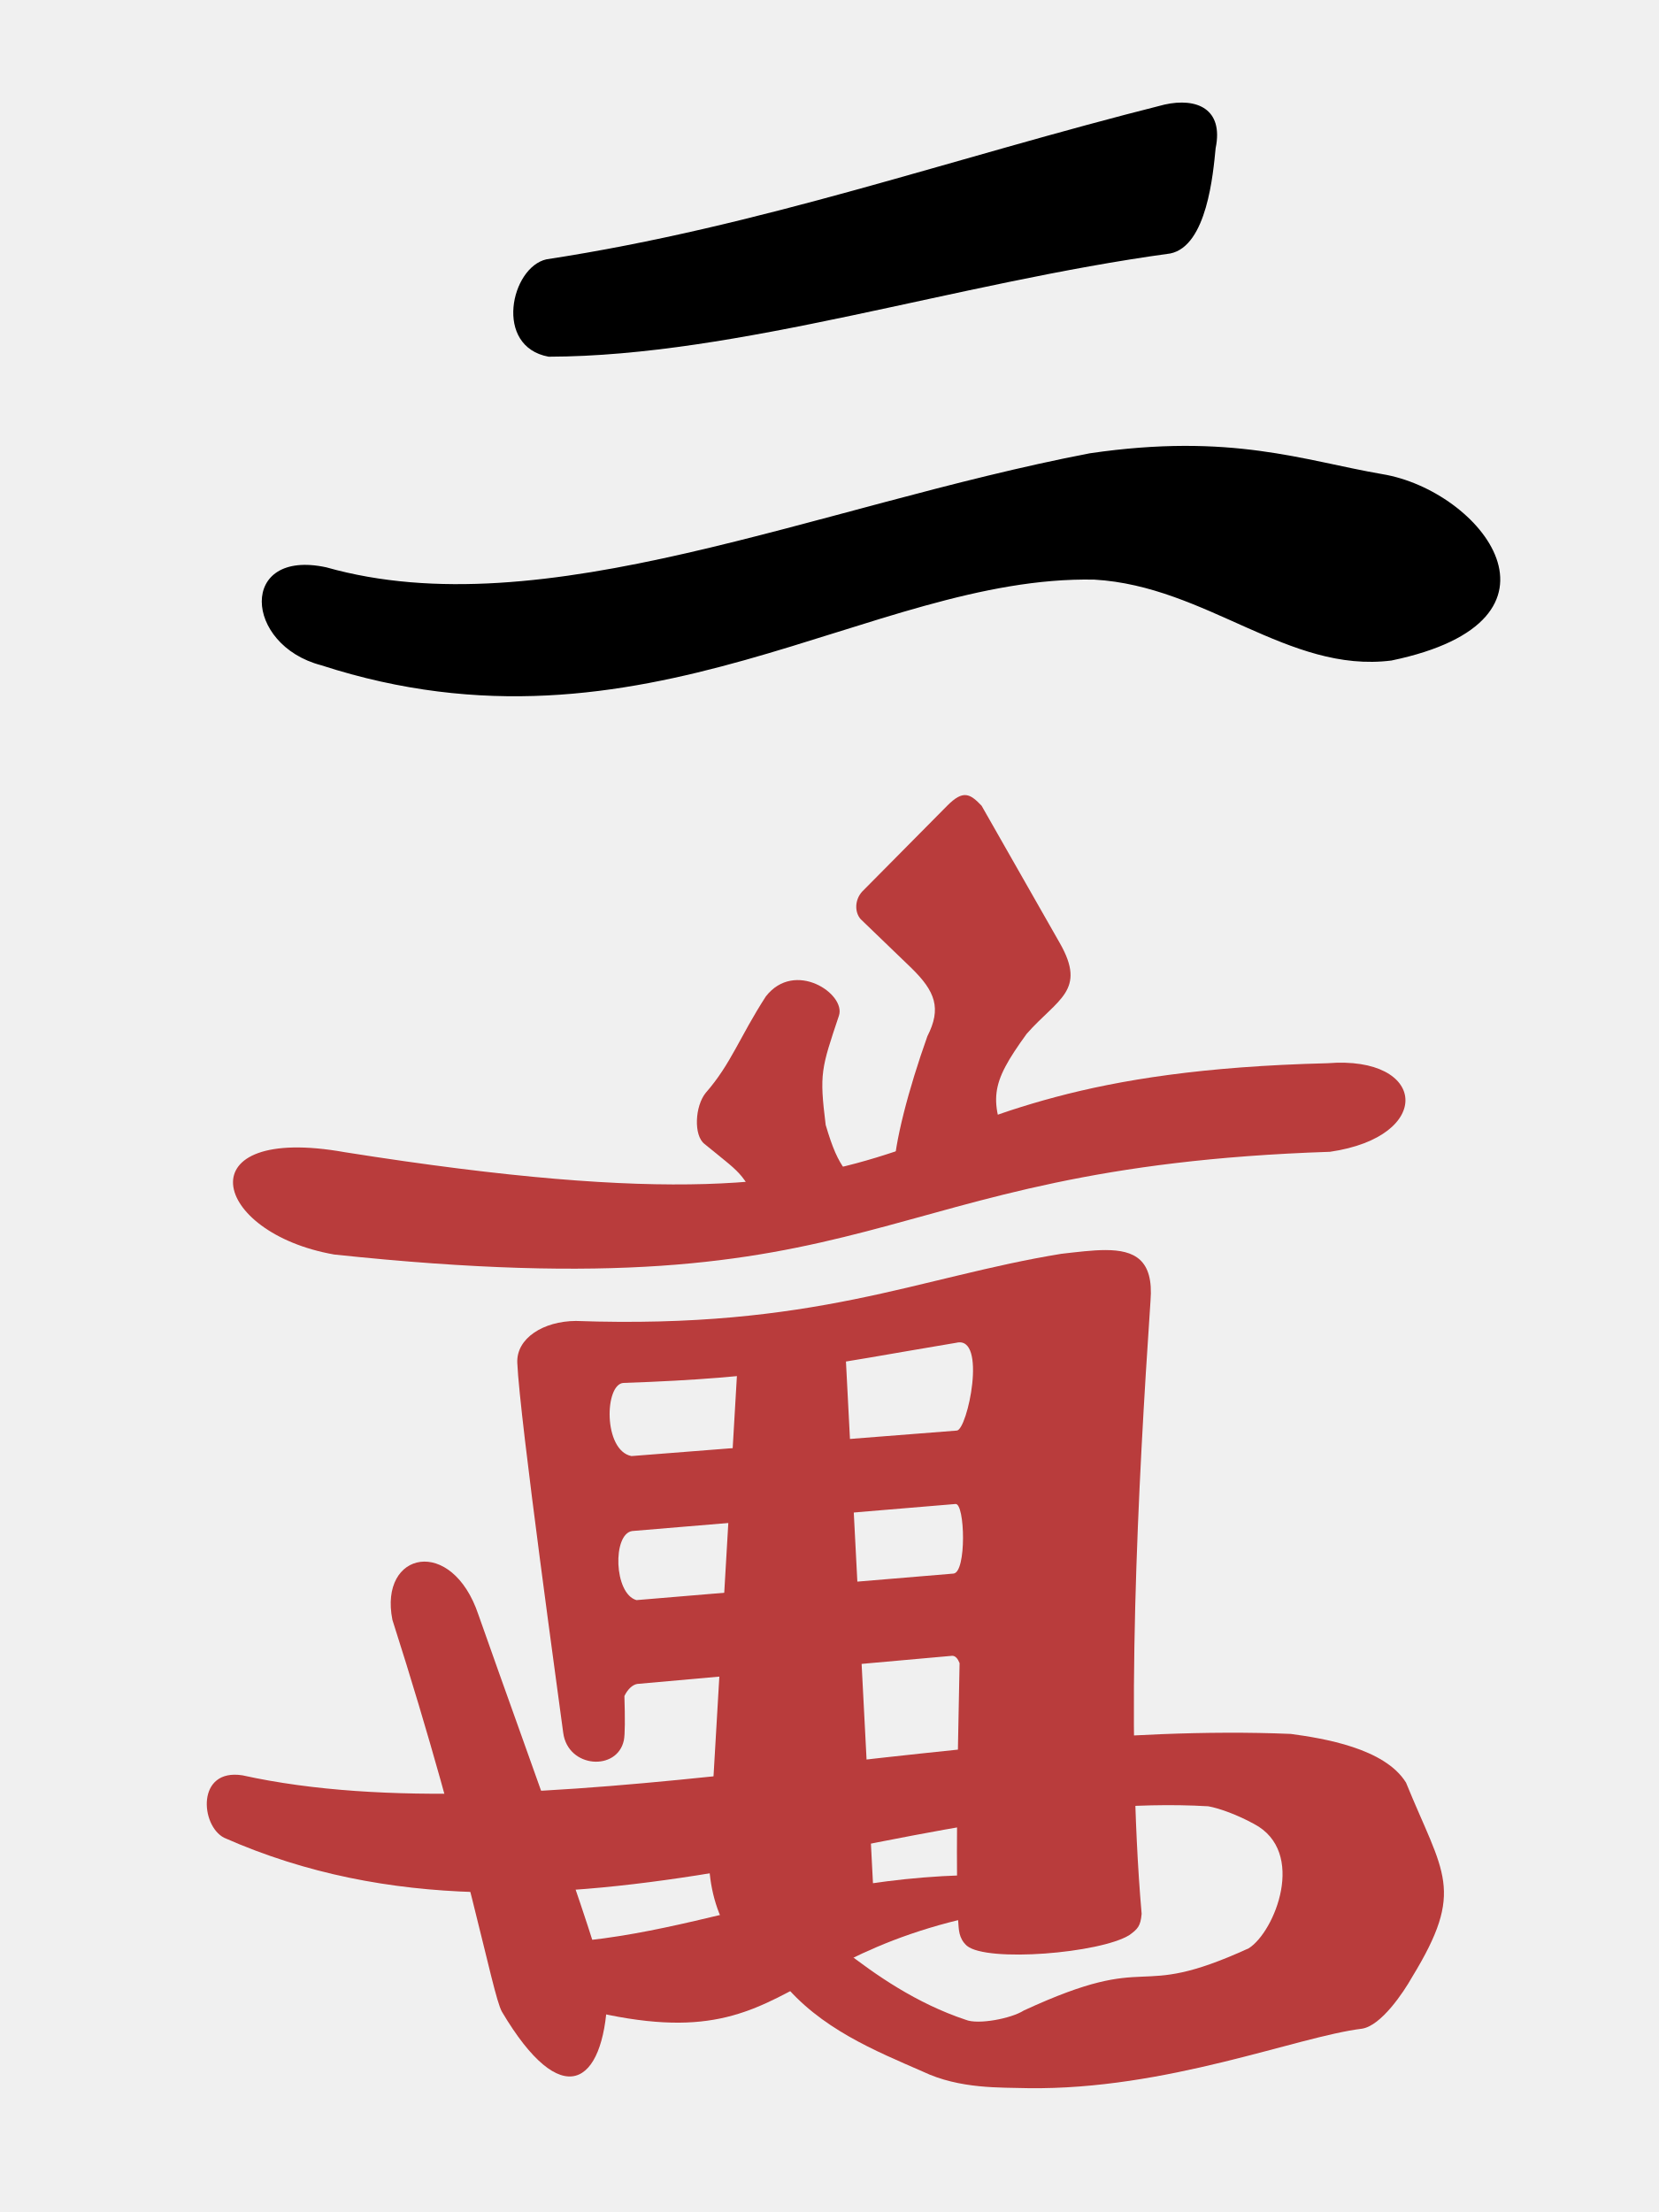
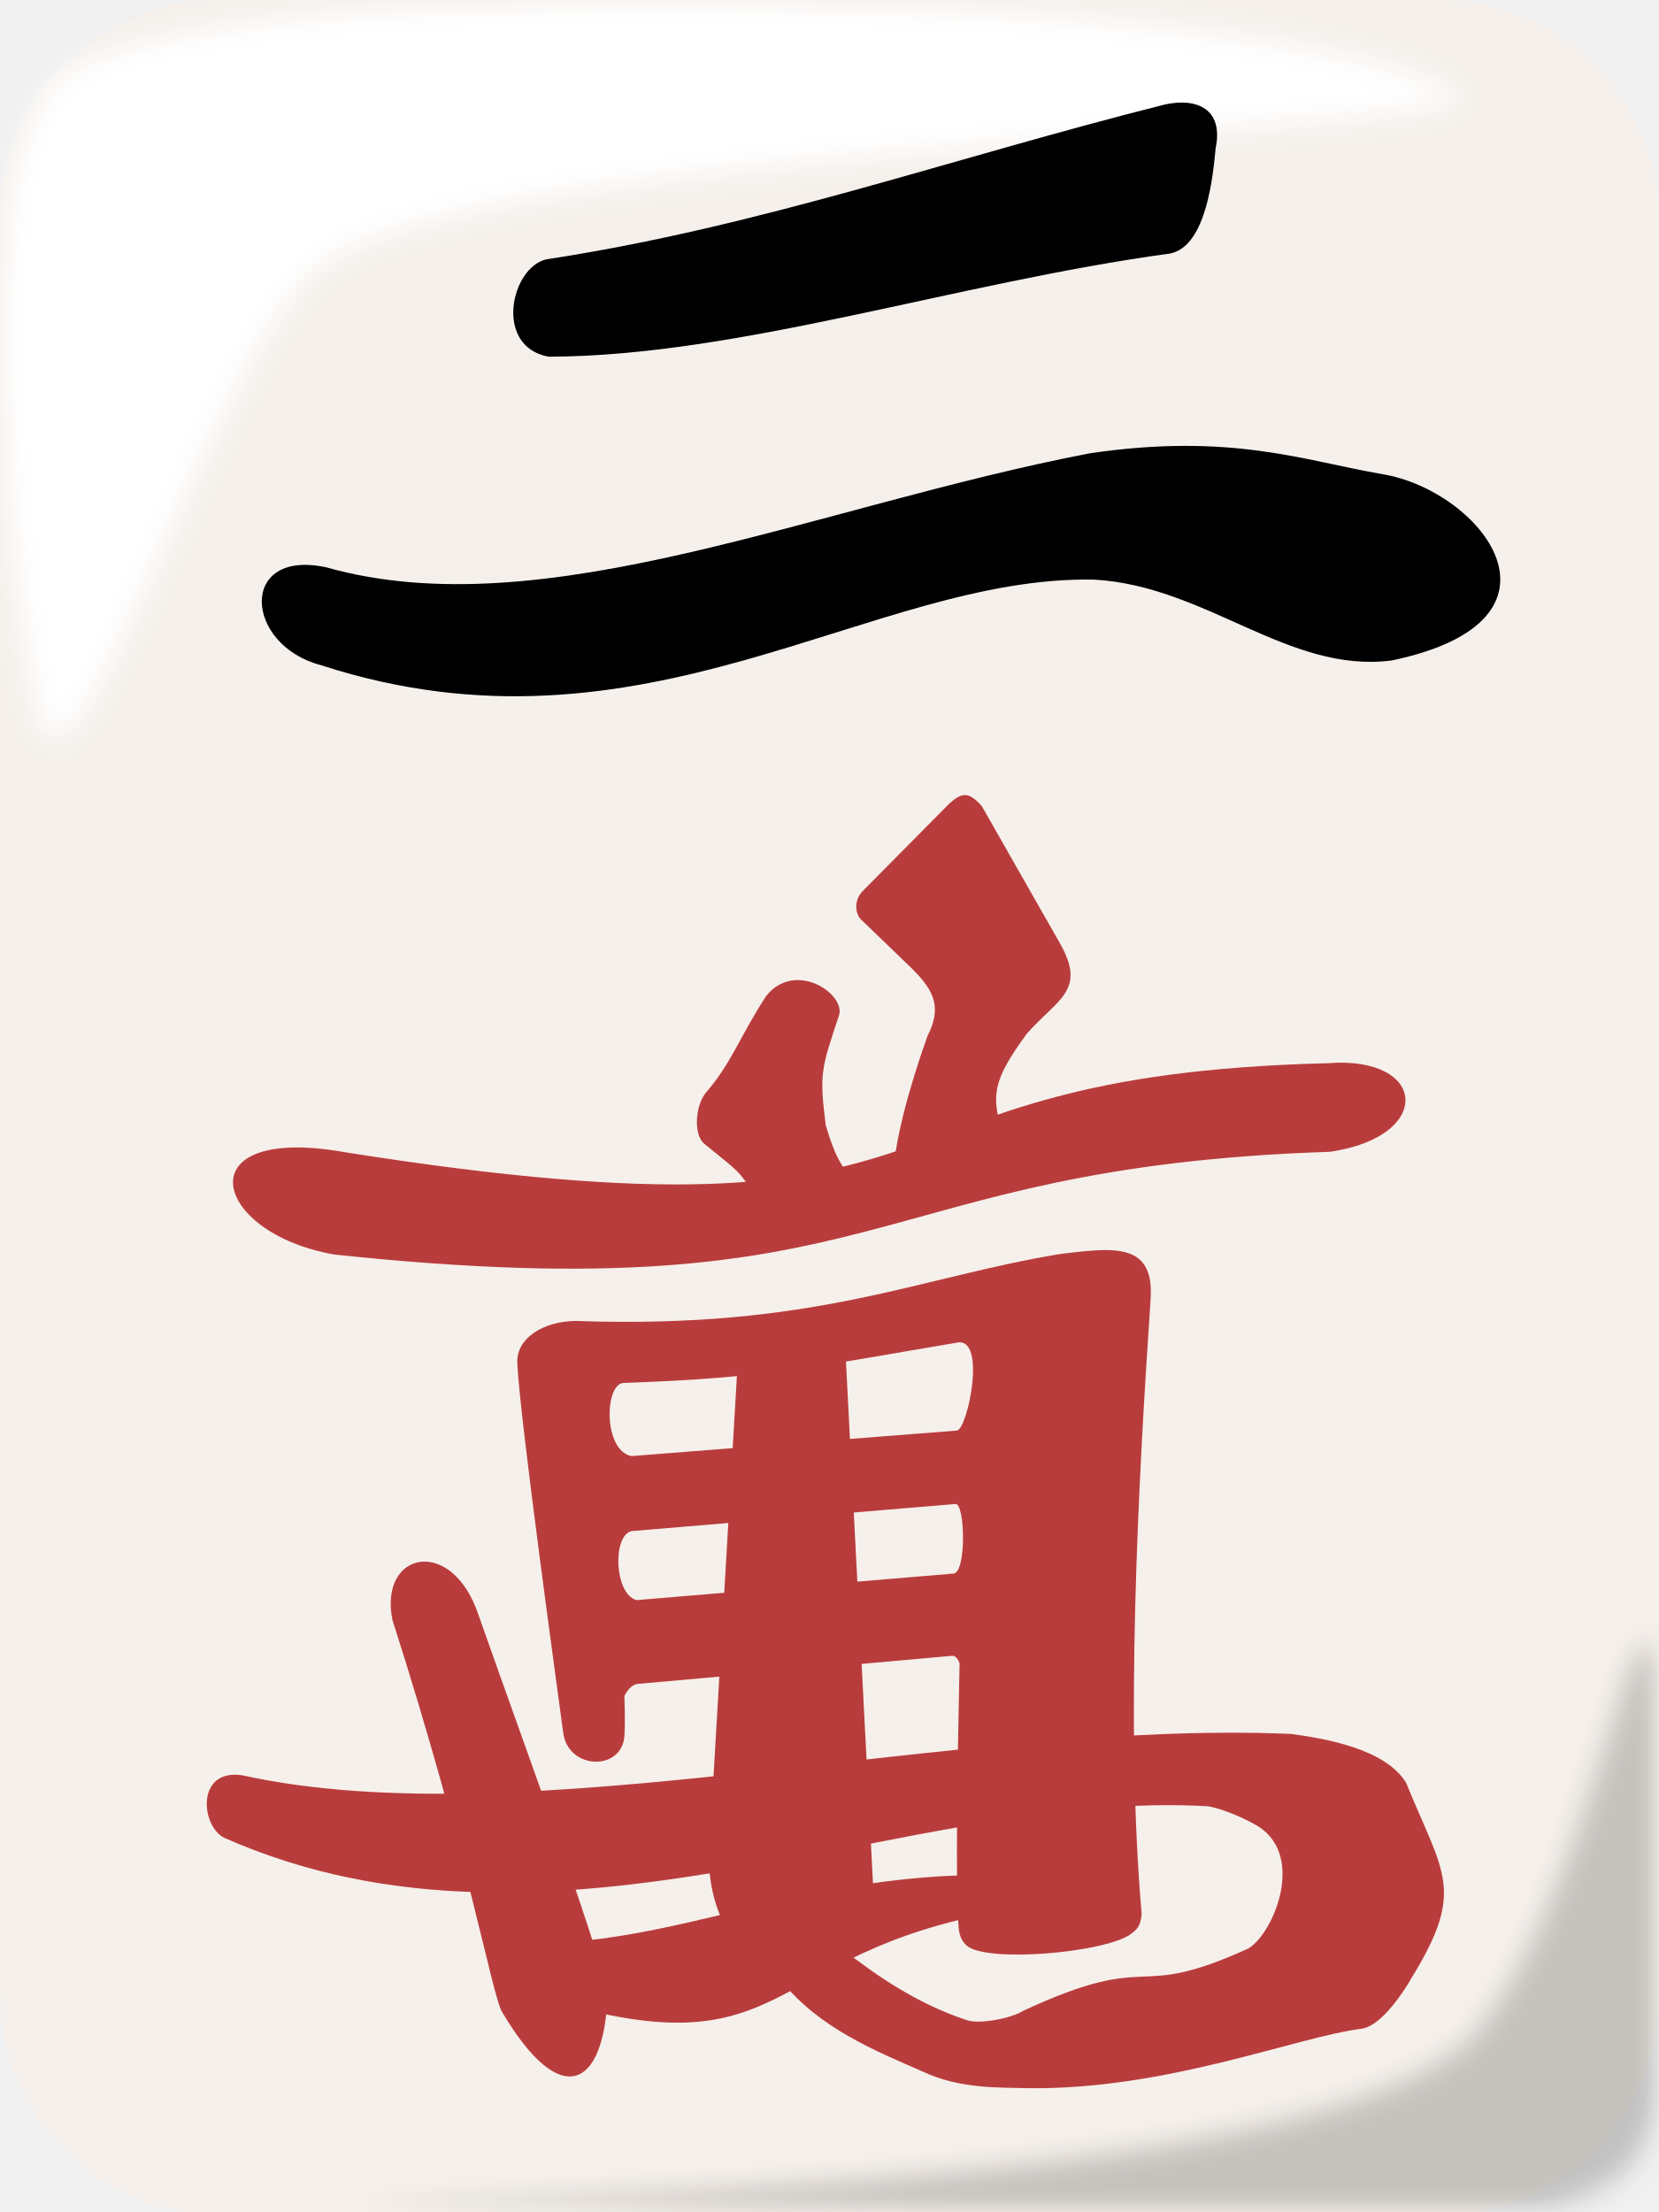
- <svg xmlns="http://www.w3.org/2000/svg" xmlns:ns1="http://www.openswatchbook.org/uri/2009/osb" width="300" height="400" viewBox="0 0 300 400" id="svg2" version="1.1">
+ <svg xmlns="http://www.w3.org/2000/svg" xmlns:ns1="http://www.openswatchbook.org/uri/2009/osb" width="300" height="400" viewBox="0 0 300 400">
+   <g id="layer1">
+     <path id="rect4164" fill="#f5f0eb" stroke="none" d="M 40 -0.079 L 260.059 -0.079 C 282.15 -0.079 300.059 17.83 300.059 39.921 L 300.059 360.699 C 300.059 382.791 282.15 400.699 260.059 400.699 L 40 400.699 C 17.909 400.699 0 382.791 0 360.699 L 0 39.921 C 0 17.83 17.909 -0.079 40 -0.079 Z" />
+     <filter id="filter1" x="0" y="0" width="300" height="400" filterUnits="userSpaceOnUse" primitiveUnits="userSpaceOnUse" color-interpolation-filters="sRGB">
+       <feGaussianBlur stdDeviation="2.51" />
+     </filter>
+     <path id="path4166" fill="#ffffff" fill-rule="evenodd" stroke="none" filter="url(#filter1)" d="M 5.75 123.96 C 1.059 94.745 -5.854 34.896 9.103 15.312 C 28.586 -7.759 234.691 -2.736 263.337 16.943 C 275.732 24.661 77.927 25.078 55.587 50.361 C 33.768 74.534 10.957 162.043 5.75 123.96 Z" />
+     <filter id="filter2" x="0" y="0" width="300" height="400" filterUnits="userSpaceOnUse" primitiveUnits="userSpaceOnUse" color-interpolation-filters="sRGB">
+       <feGaussianBlur stdDeviation="2.51" />
+     </filter>
+     <path id="path4221" fill="#000000" fill-opacity="0.196" fill-rule="evenodd" stroke="none" filter="url(#filter2)" d="M 300.202 300.507 C 303.529 309.821 310.451 368.961 294.884 391.134 C 274.607 417.254 75.448 407.592 63.329 401.066 C 52.255 395.749 241.933 401.007 268.18 366.199 C 289.774 336.198 294.681 284.021 300.202 300.507 Z" />
+   </g>
  <defs id="defs4">
    <linearGradient id="linearGradient10055" ns1:paint="solid">
      <stop style="stop-color:#000000;stop-opacity:1;" offset="0" id="stop10057" />
    </linearGradient>
    <marker orient="auto" refY="0" refX="0" id="Arrow1Lstart" style="overflow:visible">
      <path id="path4978" d="M 0,0 5,-5 -12.5,0 5,5 0,0 Z" style="fill:#000000;fill-opacity:1;fill-rule:evenodd;stroke:#ff5c00;stroke-width:1pt;stroke-opacity:1" transform="matrix(0.8,0,0,0.8,10,0)" />
    </marker>
    <clipPath clipPathUnits="userSpaceOnUse" id="clipPath4243">
      <circle style="opacity:1;fill:#000000;fill-opacity:0.297;fill-rule:nonzero;stroke:#000000;stroke-width:19.133;stroke-linecap:butt;stroke-linejoin:round;stroke-miterlimit:4;stroke-dasharray:none;stroke-dashoffset:0;stroke-opacity:1" id="circle4245" cx="-264.66" cy="-198.207" r="293.954" />
    </clipPath>
    <clipPath clipPathUnits="userSpaceOnUse" id="clipPath7847">
      <ellipse style="opacity:1;fill:#822600;fill-opacity:1;fill-rule:nonzero;stroke:none;stroke-width:12;stroke-linecap:round;stroke-linejoin:round;stroke-miterlimit:4;stroke-dasharray:none;stroke-dashoffset:0;stroke-opacity:1" id="ellipse7849" cx="394" cy="552.362" rx="349.495" ry="216" />
    </clipPath>
    <clipPath clipPathUnits="userSpaceOnUse" id="clipPath4243-1">
      <circle style="opacity:1;fill:#000000;fill-opacity:0.297;fill-rule:nonzero;stroke:#000000;stroke-width:19.133;stroke-linecap:butt;stroke-linejoin:round;stroke-miterlimit:4;stroke-dasharray:none;stroke-dashoffset:0;stroke-opacity:1" id="circle4245-4" cx="-264.66" cy="-198.207" r="293.954" />
    </clipPath>
    <clipPath clipPathUnits="userSpaceOnUse" id="clipPath7876">
      <circle style="opacity:1;fill:#000000;fill-opacity:0.297;fill-rule:nonzero;stroke:#000000;stroke-width:19.133;stroke-linecap:butt;stroke-linejoin:round;stroke-miterlimit:4;stroke-dasharray:none;stroke-dashoffset:0;stroke-opacity:1" id="circle7878" cx="-264.66" cy="-198.207" r="293.954" />
    </clipPath>
    <clipPath clipPathUnits="userSpaceOnUse" id="clipPath14693">
      <rect style="opacity:1;fill:#a53c3c;fill-opacity:1;fill-rule:nonzero;stroke:none;stroke-width:8;stroke-linecap:round;stroke-linejoin:round;stroke-miterlimit:4;stroke-dasharray:none;stroke-dashoffset:0;stroke-opacity:1" id="rect14695" width="131.784" height="168.821" x="-332.596" y="383.498" rx="1.255" ry="3.751" transform="matrix(0.9993908,-0.03489951,0.03489951,0.9993908,0,0)" />
    </clipPath>
    <clipPath clipPathUnits="userSpaceOnUse" id="clipPath14952">
      <ellipse style="opacity:1;fill:#a53c3c;fill-opacity:1;fill-rule:nonzero;stroke:none;stroke-width:7;stroke-linecap:round;stroke-linejoin:round;stroke-miterlimit:4;stroke-dasharray:none;stroke-dashoffset:0;stroke-opacity:1" id="ellipse14954" cx="-271.344" cy="647.256" rx="69.057" ry="116.911" transform="matrix(0.9993908,-0.03489951,0.03489951,0.9993908,0,0)" />
    </clipPath>
    <pattern y="0" x="0" height="6" width="6" patternUnits="userSpaceOnUse" id="EMFhbasepattern" />
  </defs>
  <g id="layer1" transform="translate(0,-652.3622)">
    <g id="g4173">
      <g transform="translate(1034.343,648.8857)" id="g6031">
        <path id="path6014" d="m -973.9,230.335 c 101.51,10.776 95.086,-15.762 180.061,-18.577 18.885,-2.746 17.635,-17.46 -0.449,-16.017 -90.368,2.243 -58.779,34.939 -177.693,16.092 -28.997,-5.176 -24.264,14.568 -1.919,18.502 z" style="fill:#b93c3c;fill-opacity:1;fill-rule:evenodd;stroke:none;stroke-width:1px;stroke-linecap:butt;stroke-linejoin:miter;stroke-opacity:1" />
        <path id="path6017" d="m -882.636,187.136 c 1.311,-3.924 -7.997,-10.181 -13.219,-3.472 -4.831,7.479 -6.264,12.156 -10.86,17.42 -1.958,2.393 -2.241,7.725 -0.217,9.268 7.568,6.199 6.724,4.784 11.5,14.738 l 20.531,-1.762 c -6.52,-8.589 -7.597,-7.835 -10.131,-16.424 -1.165,-9.327 -0.808,-10.176 2.397,-19.767 z" style="fill:#b93c3c;fill-opacity:1;fill-rule:evenodd;stroke:none;stroke-width:1px;stroke-linecap:butt;stroke-linejoin:miter;stroke-opacity:1" />
        <path id="path6019" d="m -856.843,149.174 c -2.072,-2.165 -3.31,-2.932 -6.213,0 l -15.391,15.541 c -1.348,1.5 -1.372,3.705 -0.264,4.97 l 9.17,8.834 c 4.354,4.252 5.464,7.314 2.9,12.336 -3.42,9.616 -5.986,19.367 -6.097,24.708 l 21.181,-3.487 c -3.959,-9.817 -3.871,-12.357 2.865,-21.646 5.559,-6.327 10.933,-7.774 5.995,-16.417 z" style="fill:#b93c3c;fill-opacity:1;fill-rule:evenodd;stroke:none;stroke-width:1px;stroke-linecap:butt;stroke-linejoin:miter;stroke-opacity:1" />
        <path id="path6021" d="m -834.439,229.529 c -2.38,3.3e-4 -5.115,0.352 -7.986,0.676 -25.981,4.24 -44.632,13.662 -87.783,12.141 -5.841,0.03 -10.797,3.108 -10.592,7.59 0.416,9.893 7.7,62.177 8.305,66.889 0.853,6.418 9.79,6.988 10.967,1.342 0.216,-1.034 0.221,-3.958 0.098,-7.996 0.548,-1.144 1.398,-2.02 2.309,-2.184 l 56.982,-5.092 c 0.58,0.007 1.014,0.545 1.32,1.33 -0.442,20.093 -0.684,39.742 -0.254,46.623 0.124,1.52 0.051,3.12 1.57,4.486 3.627,3.034 24.108,1.363 29.408,-1.947 1.469,-1.078 2,-1.583 2.197,-3.83 -2.961,-33.992 -0.668,-77.217 1.605,-110.873 0.596,-7.453 -2.911,-9.155 -8.146,-9.154 z m -26.98,16.764 c 5.652,-1.389 2.022,15.829 0.088,15.877 l -58.828,4.611 c -5.127,-1.024 -4.88,-13.066 -1.422,-13.229 26.638,-0.896 35.744,-3.181 60.162,-7.26 z m -0.129,29.152 c 1.706,-0.131 2.018,12.385 -0.381,12.586 l -57.32,4.797 c -4.101,-1.151 -4.352,-11.962 -0.779,-12.492 z" style="fill:#b93c3c;fill-opacity:1;fill-rule:evenodd;stroke:none;stroke-width:1px;stroke-linecap:butt;stroke-linejoin:miter;stroke-opacity:1" />
        <path id="path6023" d="m -881.542,246.32 -19.233,0.635 -5.291,90.559 c -0.751,10.292 4.492,20.611 11.241,20.763 l 18.742,-6.546 z" style="fill:#b93c3c;fill-opacity:1;fill-rule:evenodd;stroke:none;stroke-width:1px;stroke-linecap:butt;stroke-linejoin:miter;stroke-opacity:1" />
        <path id="path6025" d="m -942.636,354.94 0.846,8.028 c 54.246,18.284 41.637,-8.576 96.894,-15.151 l -0.635,-4.928 c -42.242,-2.987 -64.353,13.179 -97.106,12.052 z" style="fill:#b93c3c;fill-opacity:1;fill-rule:evenodd;stroke:none;stroke-width:1px;stroke-linecap:butt;stroke-linejoin:miter;stroke-opacity:1" />
        <path id="path6027" d="m -947.816,295.507 c -4.791,-14.349 -18.048,-11.531 -15.569,0.885 13.897,43.448 17.942,67.497 19.799,70.859 10.792,18.229 18.403,13.454 19.078,-2.434 0.111,-4.849 -14.234,-43.495 -23.308,-69.31 z" style="fill:#b93c3c;fill-opacity:1;fill-rule:evenodd;stroke:none;stroke-width:1px;stroke-linecap:butt;stroke-linejoin:miter;stroke-opacity:1" />
        <path id="path6029" d="m -990.503,324.512 c -8.359,-1.304 -7.6,9.084 -3.317,11.288 59.847,26.468 123.838,-8.866 177.967,-5.691 2.058,0.369 5.313,1.564 8.294,3.202 9.557,5.048 3.734,19.51 -0.976,22.479 -21.536,9.845 -16.514,0.091 -40.673,11.25 -2.277,1.46 -8.257,2.597 -10.482,1.685 -8.943,-2.978 -16.302,-8.102 -22.15,-12.664 l -11.188,5.646 c 6.905,8.601 17.1,12.672 25.541,16.371 6.747,3.213 14.126,2.854 19.029,3.006 25.108,0.345 48.589,-9.297 60.403,-10.755 3.458,-0.53 7.483,-6.525 9.051,-9.31 9.691,-15.872 5.688,-18.57 -1.086,-35.189 -3.849,-6.232 -14.98,-8.012 -20.828,-8.805 -60.718,-2.574 -138.254,18.812 -189.585,7.487 z" style="fill:#b93c3c;fill-opacity:1;fill-rule:evenodd;stroke:none;stroke-width:1px;stroke-linecap:butt;stroke-linejoin:miter;stroke-opacity:1" />
      </g>
      <g transform="translate(4.91793,1.7e-5)" id="g5576">
        <path id="path5578" d="m 54.102,754.958 c -15.912,-3.454 -14.93,14.041 -0.939,17.702 58.428,18.963 99.345,-16.313 139.821,-15.484 20.31,1.175 35.046,16.991 53.722,14.628 34.982,-7.283 16.149,-30.757 -1.646,-33.7 -14.285,-2.459 -27.333,-7.526 -52.907,-3.771 -49.696,9.559 -98.759,31.719 -138.051,20.625 z" style="fill:#000000;fill-opacity:1;fill-rule:evenodd;stroke:none;stroke-width:1px;stroke-linecap:butt;stroke-linejoin:miter;stroke-opacity:1" />
        <path style="fill:#000000;fill-opacity:1;fill-rule:evenodd;stroke:none;stroke-width:1px;stroke-linecap:butt;stroke-linejoin:miter;stroke-opacity:1" d="m 93.902,699.255 c -6.437,1.433 -9.592,15.777 0.387,17.61 34.313,-0.093 73.546,-13.359 112.424,-18.666 6.64,-1.364 7.75,-14.504 8.194,-19.041 1.47,-7.125 -3.421,-9.18 -9.242,-7.884 -38.857,9.785 -72.906,22.044 -111.763,27.982 z" id="path5580" />
      </g>
    </g>
  </g>
</svg>
